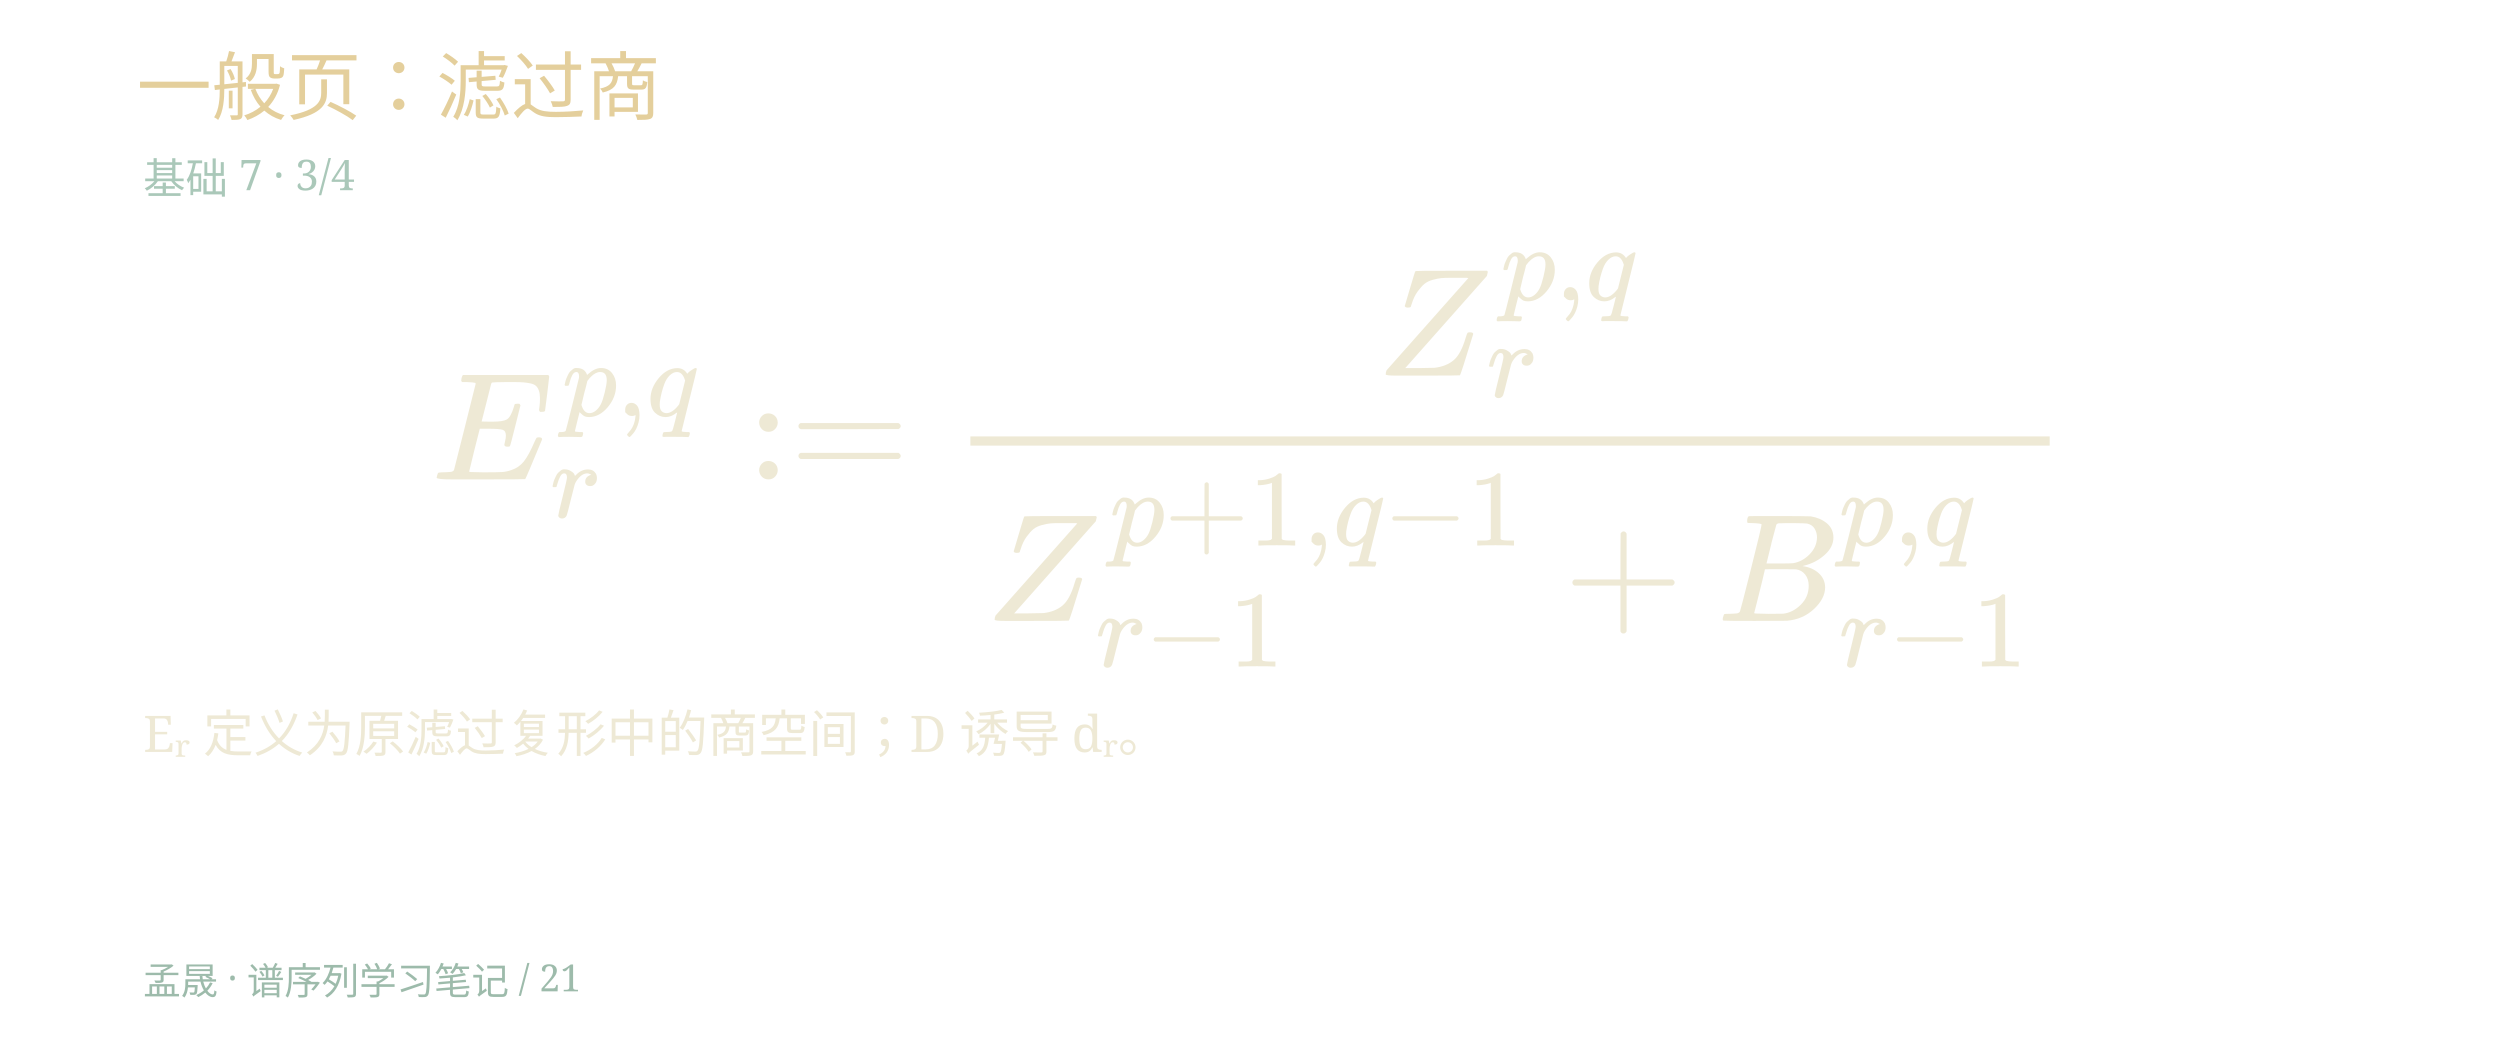
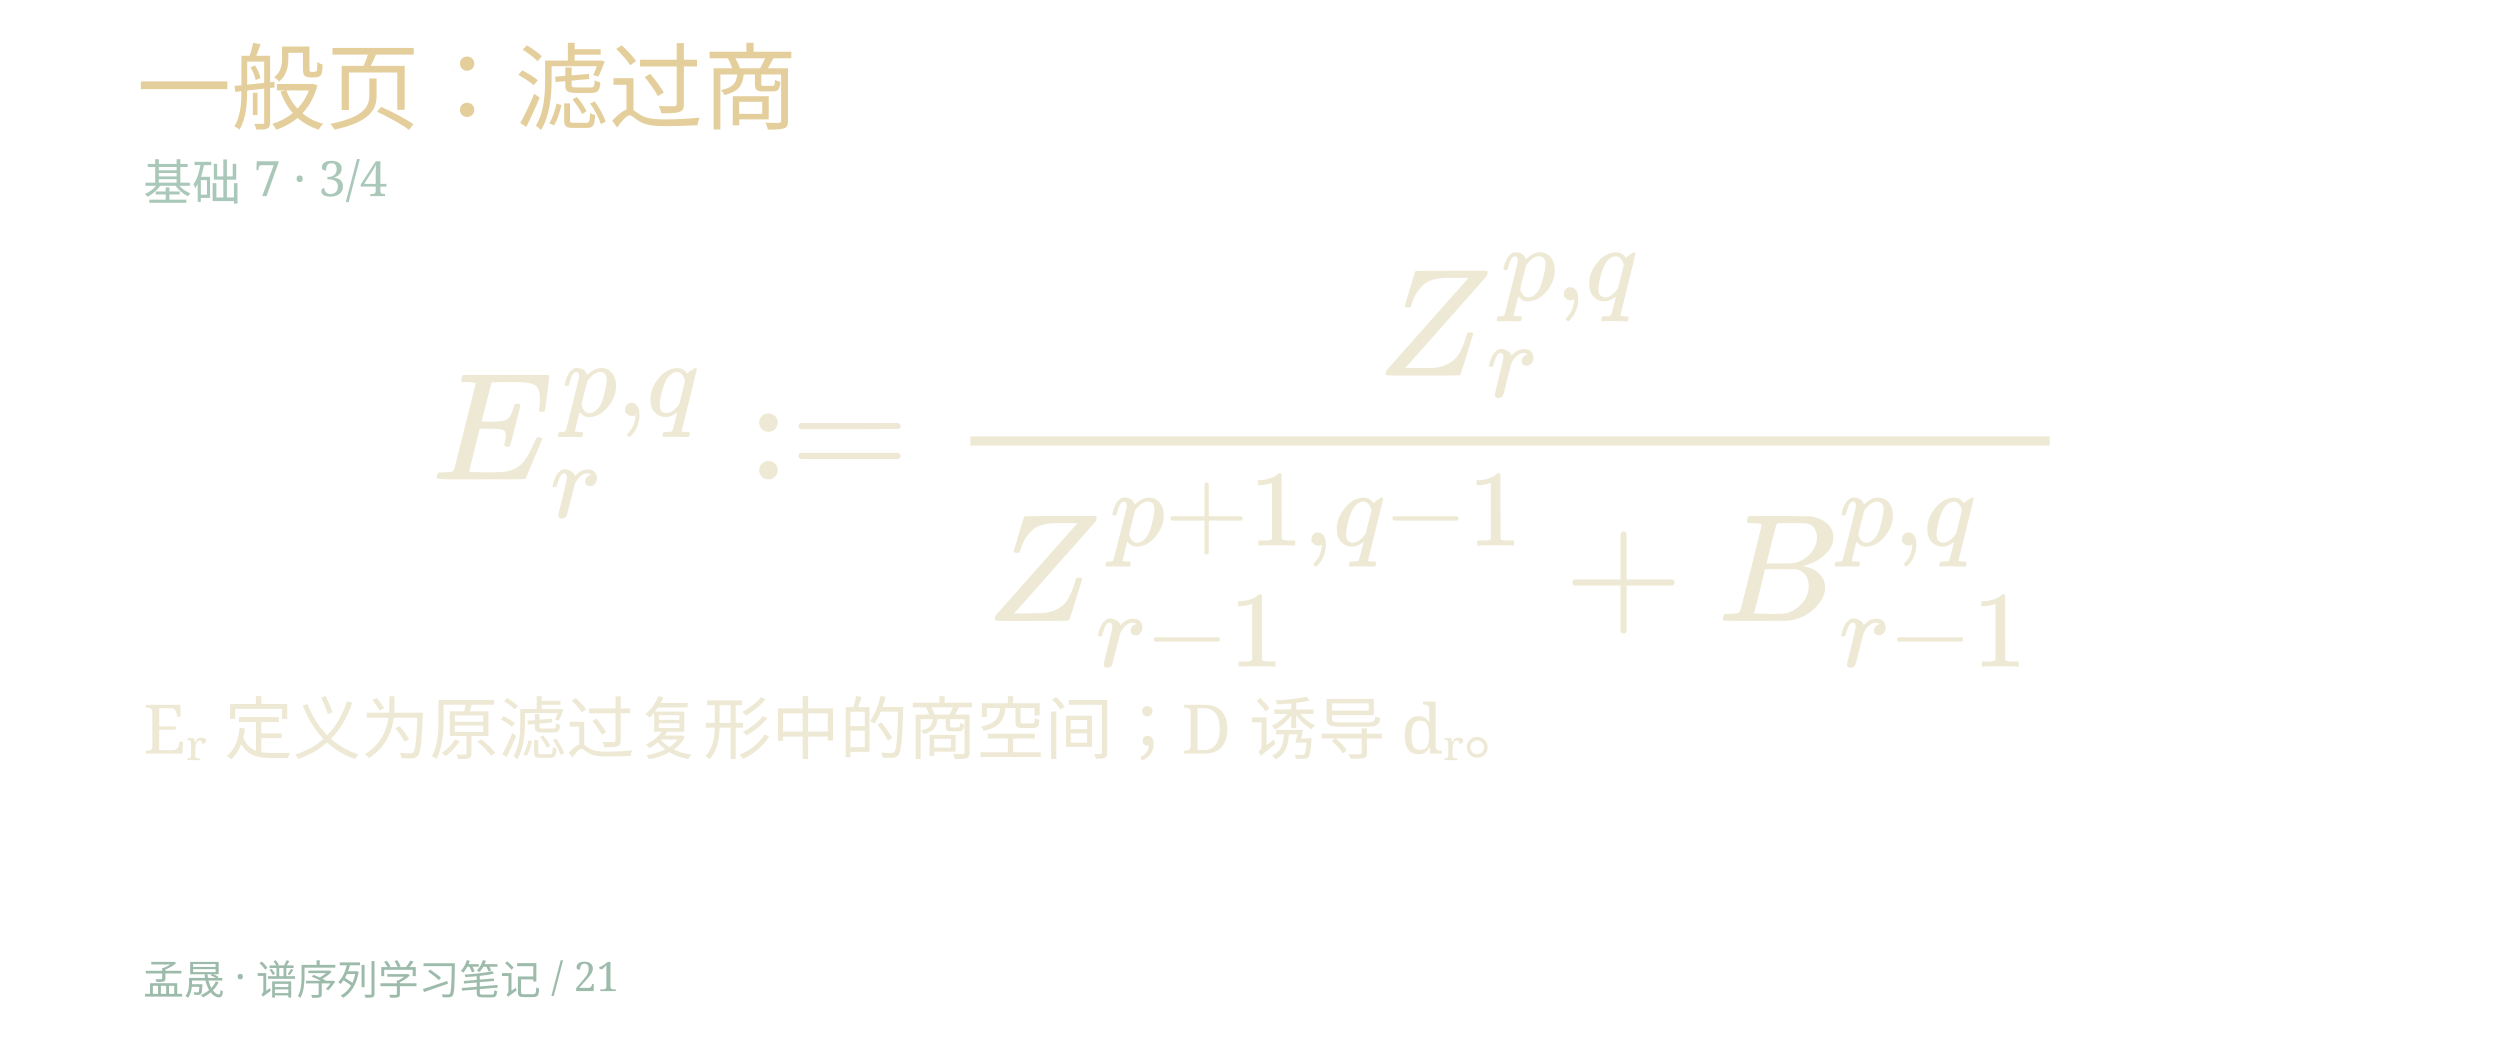
<svg xmlns="http://www.w3.org/2000/svg" width="1536" height="640" viewBox="0 0 1536 640">
  <g fill="#eee9d5" font-family="Kaiti SC, STKaiti, KaiTi, PingFang SC, serif">
-     <text x="84" y="70" font-size="46" fill="#e4cf9c">一般页：滤过商</text>
-     <text x="88" y="119" font-size="26" fill="#aac8b9">基础 7 · 3/4</text>
+     <text x="84" y="75" font-size="58" fill="#e4cf9c">一般页：滤过商</text>
+     <text x="88" y="123" font-size="30" fill="#aac8b9">基础 7 · 3/4</text>
    <svg x="265.352" y="155" width="1005.296" height="260" viewBox="0 -1479.3 10657.3 2756.3" overflow="visible">
      <g stroke="#eee9d5" fill="#eee9d5" stroke-width="0" transform="scale(1,-1)">
        <g data-mml-node="math">
          <g data-mml-node="msubsup">
            <g data-mml-node="mi">
              <path data-c="1D438" d="M492 213Q472 213 472 226Q472 230 477 250T482 285Q482 316 461 323T364 330H312Q311 328 277 192T243 52Q243 48 254 48T334 46Q428 46 458 48T518 61Q567 77 599 117T670 248Q680 270 683 272Q690 274 698 274Q718 274 718 261Q613 7 608 2Q605 0 322 0H133Q31 0 31 11Q31 13 34 25Q38 41 42 43T65 46Q92 46 125 49Q139 52 144 61Q146 66 215 342T285 622Q285 629 281 629Q273 632 228 634H197Q191 640 191 642T193 659Q197 676 203 680H757Q764 676 764 669Q764 664 751 557T737 447Q735 440 717 440H705Q698 445 698 453L701 476Q704 500 704 528Q704 558 697 578T678 609T643 625T596 632T532 634H485Q397 633 392 631Q388 629 386 622Q385 619 355 499T324 377Q347 376 372 376H398Q464 376 489 391T534 472Q538 488 540 490T557 493Q562 493 565 493T570 492T572 491T574 487T577 483L544 351Q511 218 508 216Q505 213 492 213Z" />
            </g>
            <g data-mml-node="TeXAtom" transform="translate(848.3,413) scale(0.707)" data-mjx-texclass="ORD">
              <g data-mml-node="mi">
                <path data-c="1D45D" d="M23 287Q24 290 25 295T30 317T40 348T55 381T75 411T101 433T134 442Q209 442 230 378L240 387Q302 442 358 442Q423 442 460 395T497 281Q497 173 421 82T249 -10Q227 -10 210 -4Q199 1 187 11T168 28L161 36Q160 35 139 -51T118 -138Q118 -144 126 -145T163 -148H188Q194 -155 194 -157T191 -175Q188 -187 185 -190T172 -194Q170 -194 161 -194T127 -193T65 -192Q-5 -192 -24 -194H-32Q-39 -187 -39 -183Q-37 -156 -26 -148H-6Q28 -147 33 -136Q36 -130 94 103T155 350Q156 355 156 364Q156 405 131 405Q109 405 94 377T71 316T59 280Q57 278 43 278H29Q23 284 23 287ZM178 102Q200 26 252 26Q282 26 310 49T356 107Q374 141 392 215T411 325V331Q411 405 350 405Q339 405 328 402T306 393T286 380T269 365T254 350T243 336T235 326L232 322Q232 321 229 308T218 264T204 212Q178 106 178 102Z" />
              </g>
              <g data-mml-node="mo" transform="translate(503,0)">
                <path data-c="2C" d="M78 35T78 60T94 103T137 121Q165 121 187 96T210 8Q210 -27 201 -60T180 -117T154 -158T130 -185T117 -194Q113 -194 104 -185T95 -172Q95 -168 106 -156T131 -126T157 -76T173 -3V9L172 8Q170 7 167 6T161 3T152 1T140 0Q113 0 96 17Z" />
              </g>
              <g data-mml-node="mi" transform="translate(781,0)">
                <path data-c="1D45E" d="M33 157Q33 258 109 349T280 441Q340 441 372 389Q373 390 377 395T388 406T404 418Q438 442 450 442Q454 442 457 439T460 434Q460 425 391 149Q320 -135 320 -139Q320 -147 365 -148H390Q396 -156 396 -157T393 -175Q389 -188 383 -194H370Q339 -192 262 -192Q234 -192 211 -192T174 -192T157 -193Q143 -193 143 -185Q143 -182 145 -170Q149 -154 152 -151T172 -148Q220 -148 230 -141Q238 -136 258 -53T279 32Q279 33 272 29Q224 -10 172 -10Q117 -10 75 30T33 157ZM352 326Q329 405 277 405Q242 405 210 374T160 293Q131 214 119 129Q119 126 119 118T118 106Q118 61 136 44T179 26Q233 26 290 98L298 109L352 326Z" />
              </g>
            </g>
            <g data-mml-node="TeXAtom" transform="translate(771,-247) scale(0.707)" data-mjx-texclass="ORD">
              <g data-mml-node="mi">
                <path data-c="1D45F" d="M21 287Q22 290 23 295T28 317T38 348T53 381T73 411T99 433T132 442Q161 442 183 430T214 408T225 388Q227 382 228 382T236 389Q284 441 347 441H350Q398 441 422 400Q430 381 430 363Q430 333 417 315T391 292T366 288Q346 288 334 299T322 328Q322 376 378 392Q356 405 342 405Q286 405 239 331Q229 315 224 298T190 165Q156 25 151 16Q138 -11 108 -11Q95 -11 87 -5T76 7T74 17Q74 30 114 189T154 366Q154 405 128 405Q107 405 92 377T68 316T57 280Q55 278 41 278H27Q21 284 21 287Z" />
              </g>
            </g>
          </g>
          <g data-mml-node="mo" transform="translate(2053.6,0)">
            <g data-mml-node="text">
              <path data-c="3A" d="M78 370Q78 394 95 412T138 430Q162 430 180 414T199 371Q199 346 182 328T139 310T96 327T78 370ZM78 60Q78 84 95 102T138 120Q162 120 180 104T199 61Q199 36 182 18T139 0T96 17T78 60Z" />
            </g>
            <g data-mml-node="text" transform="translate(278,0)">
              <path data-c="3D" d="M56 347Q56 360 70 367H707Q722 359 722 347Q722 336 708 328L390 327H72Q56 332 56 347ZM56 153Q56 168 72 173H708Q722 163 722 153Q722 140 707 133H70Q56 140 56 153Z" />
            </g>
          </g>
          <g data-mml-node="mfrac" transform="translate(3387.4,0)">
            <g data-mml-node="msubsup" transform="translate(2767.2,676)">
              <g data-mml-node="mi">
                <path data-c="1D44D" d="M58 8Q58 23 64 35Q64 36 329 334T596 635L586 637Q575 637 512 637H500H476Q442 637 420 635T365 624T311 598T266 548T228 469Q227 466 226 463T224 458T223 453T222 450L221 448Q218 443 202 443Q185 443 182 453L214 561Q228 606 241 651Q249 679 253 681Q256 683 487 683H718Q723 678 723 675Q723 673 717 649Q189 54 188 52L185 49H274Q369 50 377 51Q452 60 500 100T579 247Q587 272 590 277T603 282H607Q628 282 628 271Q547 5 541 2Q538 0 300 0H124Q58 0 58 8Z" />
              </g>
              <g data-mml-node="TeXAtom" transform="translate(808,490.8) scale(0.707)" data-mjx-texclass="ORD">
                <g data-mml-node="mi">
                  <path data-c="1D45D" d="M23 287Q24 290 25 295T30 317T40 348T55 381T75 411T101 433T134 442Q209 442 230 378L240 387Q302 442 358 442Q423 442 460 395T497 281Q497 173 421 82T249 -10Q227 -10 210 -4Q199 1 187 11T168 28L161 36Q160 35 139 -51T118 -138Q118 -144 126 -145T163 -148H188Q194 -155 194 -157T191 -175Q188 -187 185 -190T172 -194Q170 -194 161 -194T127 -193T65 -192Q-5 -192 -24 -194H-32Q-39 -187 -39 -183Q-37 -156 -26 -148H-6Q28 -147 33 -136Q36 -130 94 103T155 350Q156 355 156 364Q156 405 131 405Q109 405 94 377T71 316T59 280Q57 278 43 278H29Q23 284 23 287ZM178 102Q200 26 252 26Q282 26 310 49T356 107Q374 141 392 215T411 325V331Q411 405 350 405Q339 405 328 402T306 393T286 380T269 365T254 350T243 336T235 326L232 322Q232 321 229 308T218 264T204 212Q178 106 178 102Z" />
                </g>
                <g data-mml-node="mo" transform="translate(503,0)">
                  <path data-c="2C" d="M78 35T78 60T94 103T137 121Q165 121 187 96T210 8Q210 -27 201 -60T180 -117T154 -158T130 -185T117 -194Q113 -194 104 -185T95 -172Q95 -168 106 -156T131 -126T157 -76T173 -3V9L172 8Q170 7 167 6T161 3T152 1T140 0Q113 0 96 17Z" />
                </g>
                <g data-mml-node="mi" transform="translate(781,0)">
                  <path data-c="1D45E" d="M33 157Q33 258 109 349T280 441Q340 441 372 389Q373 390 377 395T388 406T404 418Q438 442 450 442Q454 442 457 439T460 434Q460 425 391 149Q320 -135 320 -139Q320 -147 365 -148H390Q396 -156 396 -157T393 -175Q389 -188 383 -194H370Q339 -192 262 -192Q234 -192 211 -192T174 -192T157 -193Q143 -193 143 -185Q143 -182 145 -170Q149 -154 152 -151T172 -148Q220 -148 230 -141Q238 -136 258 -53T279 32Q279 33 272 29Q224 -10 172 -10Q117 -10 75 30T33 157ZM352 326Q329 405 277 405Q242 405 210 374T160 293Q131 214 119 129Q119 126 119 118T118 106Q118 61 136 44T179 26Q233 26 290 98L298 109L352 326Z" />
                </g>
              </g>
              <g data-mml-node="TeXAtom" transform="translate(716,-138.9) scale(0.707)" data-mjx-texclass="ORD">
                <g data-mml-node="mi">
                  <path data-c="1D45F" d="M21 287Q22 290 23 295T28 317T38 348T53 381T73 411T99 433T132 442Q161 442 183 430T214 408T225 388Q227 382 228 382T236 389Q284 441 347 441H350Q398 441 422 400Q430 381 430 363Q430 333 417 315T391 292T366 288Q346 288 334 299T322 328Q322 376 378 392Q356 405 342 405Q286 405 239 331Q229 315 224 298T190 165Q156 25 151 16Q138 -11 108 -11Q95 -11 87 -5T76 7T74 17Q74 30 114 189T154 366Q154 405 128 405Q107 405 92 377T68 316T57 280Q55 278 41 278H27Q21 284 21 287Z" />
                </g>
              </g>
            </g>
            <g data-mml-node="mrow" transform="translate(220,-921.7)">
              <g data-mml-node="msubsup">
                <g data-mml-node="mi">
                  <path data-c="1D44D" d="M58 8Q58 23 64 35Q64 36 329 334T596 635L586 637Q575 637 512 637H500H476Q442 637 420 635T365 624T311 598T266 548T228 469Q227 466 226 463T224 458T223 453T222 450L221 448Q218 443 202 443Q185 443 182 453L214 561Q228 606 241 651Q249 679 253 681Q256 683 487 683H718Q723 678 723 675Q723 673 717 649Q189 54 188 52L185 49H274Q369 50 377 51Q452 60 500 100T579 247Q587 272 590 277T603 282H607Q628 282 628 271Q547 5 541 2Q538 0 300 0H124Q58 0 58 8Z" />
                </g>
                <g data-mml-node="TeXAtom" transform="translate(808,490.8) scale(0.707)" data-mjx-texclass="ORD">
                  <g data-mml-node="mi">
                    <path data-c="1D45D" d="M23 287Q24 290 25 295T30 317T40 348T55 381T75 411T101 433T134 442Q209 442 230 378L240 387Q302 442 358 442Q423 442 460 395T497 281Q497 173 421 82T249 -10Q227 -10 210 -4Q199 1 187 11T168 28L161 36Q160 35 139 -51T118 -138Q118 -144 126 -145T163 -148H188Q194 -155 194 -157T191 -175Q188 -187 185 -190T172 -194Q170 -194 161 -194T127 -193T65 -192Q-5 -192 -24 -194H-32Q-39 -187 -39 -183Q-37 -156 -26 -148H-6Q28 -147 33 -136Q36 -130 94 103T155 350Q156 355 156 364Q156 405 131 405Q109 405 94 377T71 316T59 280Q57 278 43 278H29Q23 284 23 287ZM178 102Q200 26 252 26Q282 26 310 49T356 107Q374 141 392 215T411 325V331Q411 405 350 405Q339 405 328 402T306 393T286 380T269 365T254 350T243 336T235 326L232 322Q232 321 229 308T218 264T204 212Q178 106 178 102Z" />
                  </g>
                  <g data-mml-node="mo" transform="translate(503,0)">
                    <path data-c="2B" d="M56 237T56 250T70 270H369V420L370 570Q380 583 389 583Q402 583 409 568V270H707Q722 262 722 250T707 230H409V-68Q401 -82 391 -82H389H387Q375 -82 369 -68V230H70Q56 237 56 250Z" />
                  </g>
                  <g data-mml-node="mn" transform="translate(1281,0)">
                    <path data-c="31" d="M213 578L200 573Q186 568 160 563T102 556H83V602H102Q149 604 189 617T245 641T273 663Q275 666 285 666Q294 666 302 660V361L303 61Q310 54 315 52T339 48T401 46H427V0H416Q395 3 257 3Q121 3 100 0H88V46H114Q136 46 152 46T177 47T193 50T201 52T207 57T213 61V578Z" />
                  </g>
                  <g data-mml-node="mo" transform="translate(1781,0)">
                    <path data-c="2C" d="M78 35T78 60T94 103T137 121Q165 121 187 96T210 8Q210 -27 201 -60T180 -117T154 -158T130 -185T117 -194Q113 -194 104 -185T95 -172Q95 -168 106 -156T131 -126T157 -76T173 -3V9L172 8Q170 7 167 6T161 3T152 1T140 0Q113 0 96 17Z" />
                  </g>
                  <g data-mml-node="mi" transform="translate(2059,0)">
                    <path data-c="1D45E" d="M33 157Q33 258 109 349T280 441Q340 441 372 389Q373 390 377 395T388 406T404 418Q438 442 450 442Q454 442 457 439T460 434Q460 425 391 149Q320 -135 320 -139Q320 -147 365 -148H390Q396 -156 396 -157T393 -175Q389 -188 383 -194H370Q339 -192 262 -192Q234 -192 211 -192T174 -192T157 -193Q143 -193 143 -185Q143 -182 145 -170Q149 -154 152 -151T172 -148Q220 -148 230 -141Q238 -136 258 -53T279 32Q279 33 272 29Q224 -10 172 -10Q117 -10 75 30T33 157ZM352 326Q329 405 277 405Q242 405 210 374T160 293Q131 214 119 129Q119 126 119 118T118 106Q118 61 136 44T179 26Q233 26 290 98L298 109L352 326Z" />
                  </g>
                  <g data-mml-node="mo" transform="translate(2519,0)">
                    <path data-c="2212" d="M84 237T84 250T98 270H679Q694 262 694 250T679 230H98Q84 237 84 250Z" />
                  </g>
                  <g data-mml-node="mn" transform="translate(3297,0)">
                    <path data-c="31" d="M213 578L200 573Q186 568 160 563T102 556H83V602H102Q149 604 189 617T245 641T273 663Q275 666 285 666Q294 666 302 660V361L303 61Q310 54 315 52T339 48T401 46H427V0H416Q395 3 257 3Q121 3 100 0H88V46H114Q136 46 152 46T177 47T193 50T201 52T207 57T213 61V578Z" />
                  </g>
                </g>
                <g data-mml-node="TeXAtom" transform="translate(716,-297.3) scale(0.707)" data-mjx-texclass="ORD">
                  <g data-mml-node="mi">
                    <path data-c="1D45F" d="M21 287Q22 290 23 295T28 317T38 348T53 381T73 411T99 433T132 442Q161 442 183 430T214 408T225 388Q227 382 228 382T236 389Q284 441 347 441H350Q398 441 422 400Q430 381 430 363Q430 333 417 315T391 292T366 288Q346 288 334 299T322 328Q322 376 378 392Q356 405 342 405Q286 405 239 331Q229 315 224 298T190 165Q156 25 151 16Q138 -11 108 -11Q95 -11 87 -5T76 7T74 17Q74 30 114 189T154 366Q154 405 128 405Q107 405 92 377T68 316T57 280Q55 278 41 278H27Q21 284 21 287Z" />
                  </g>
                  <g data-mml-node="mo" transform="translate(451,0)">
                    <path data-c="2212" d="M84 237T84 250T98 270H679Q694 262 694 250T679 230H98Q84 237 84 250Z" />
                  </g>
                  <g data-mml-node="mn" transform="translate(1229,0)">
                    <path data-c="31" d="M213 578L200 573Q186 568 160 563T102 556H83V602H102Q149 604 189 617T245 641T273 663Q275 666 285 666Q294 666 302 660V361L303 61Q310 54 315 52T339 48T401 46H427V0H416Q395 3 257 3Q121 3 100 0H88V46H114Q136 46 152 46T177 47T193 50T201 52T207 57T213 61V578Z" />
                  </g>
                </g>
              </g>
              <g data-mml-node="mo" transform="translate(3765.1,0)">
                <path data-c="2B" d="M56 237T56 250T70 270H369V420L370 570Q380 583 389 583Q402 583 409 568V270H707Q722 262 722 250T707 230H409V-68Q401 -82 391 -82H389H387Q375 -82 369 -68V230H70Q56 237 56 250Z" />
              </g>
              <g data-mml-node="msubsup" transform="translate(4765.3,0)">
                <g data-mml-node="mi">
                  <path data-c="1D435" d="M231 637Q204 637 199 638T194 649Q194 676 205 682Q206 683 335 683Q594 683 608 681Q671 671 713 636T756 544Q756 480 698 429T565 360L555 357Q619 348 660 311T702 219Q702 146 630 78T453 1Q446 0 242 0Q42 0 39 2Q35 5 35 10Q35 17 37 24Q42 43 47 45Q51 46 62 46H68Q95 46 128 49Q142 52 147 61Q150 65 219 339T288 628Q288 635 231 637ZM649 544Q649 574 634 600T585 634Q578 636 493 637Q473 637 451 637T416 636H403Q388 635 384 626Q382 622 352 506Q352 503 351 500L320 374H401Q482 374 494 376Q554 386 601 434T649 544ZM595 229Q595 273 572 302T512 336Q506 337 429 337Q311 337 310 336Q310 334 293 263T258 122L240 52Q240 48 252 48T333 46Q422 46 429 47Q491 54 543 105T595 229Z" />
                </g>
                <g data-mml-node="TeXAtom" transform="translate(792,490.8) scale(0.707)" data-mjx-texclass="ORD">
                  <g data-mml-node="mi">
                    <path data-c="1D45D" d="M23 287Q24 290 25 295T30 317T40 348T55 381T75 411T101 433T134 442Q209 442 230 378L240 387Q302 442 358 442Q423 442 460 395T497 281Q497 173 421 82T249 -10Q227 -10 210 -4Q199 1 187 11T168 28L161 36Q160 35 139 -51T118 -138Q118 -144 126 -145T163 -148H188Q194 -155 194 -157T191 -175Q188 -187 185 -190T172 -194Q170 -194 161 -194T127 -193T65 -192Q-5 -192 -24 -194H-32Q-39 -187 -39 -183Q-37 -156 -26 -148H-6Q28 -147 33 -136Q36 -130 94 103T155 350Q156 355 156 364Q156 405 131 405Q109 405 94 377T71 316T59 280Q57 278 43 278H29Q23 284 23 287ZM178 102Q200 26 252 26Q282 26 310 49T356 107Q374 141 392 215T411 325V331Q411 405 350 405Q339 405 328 402T306 393T286 380T269 365T254 350T243 336T235 326L232 322Q232 321 229 308T218 264T204 212Q178 106 178 102Z" />
                  </g>
                  <g data-mml-node="mo" transform="translate(503,0)">
                    <path data-c="2C" d="M78 35T78 60T94 103T137 121Q165 121 187 96T210 8Q210 -27 201 -60T180 -117T154 -158T130 -185T117 -194Q113 -194 104 -185T95 -172Q95 -168 106 -156T131 -126T157 -76T173 -3V9L172 8Q170 7 167 6T161 3T152 1T140 0Q113 0 96 17Z" />
                  </g>
                  <g data-mml-node="mi" transform="translate(781,0)">
                    <path data-c="1D45E" d="M33 157Q33 258 109 349T280 441Q340 441 372 389Q373 390 377 395T388 406T404 418Q438 442 450 442Q454 442 457 439T460 434Q460 425 391 149Q320 -135 320 -139Q320 -147 365 -148H390Q396 -156 396 -157T393 -175Q389 -188 383 -194H370Q339 -192 262 -192Q234 -192 211 -192T174 -192T157 -193Q143 -193 143 -185Q143 -182 145 -170Q149 -154 152 -151T172 -148Q220 -148 230 -141Q238 -136 258 -53T279 32Q279 33 272 29Q224 -10 172 -10Q117 -10 75 30T33 157ZM352 326Q329 405 277 405Q242 405 210 374T160 293Q131 214 119 129Q119 126 119 118T118 106Q118 61 136 44T179 26Q233 26 290 98L298 109L352 326Z" />
                  </g>
                </g>
                <g data-mml-node="TeXAtom" transform="translate(792,-297.3) scale(0.707)" data-mjx-texclass="ORD">
                  <g data-mml-node="mi">
                    <path data-c="1D45F" d="M21 287Q22 290 23 295T28 317T38 348T53 381T73 411T99 433T132 442Q161 442 183 430T214 408T225 388Q227 382 228 382T236 389Q284 441 347 441H350Q398 441 422 400Q430 381 430 363Q430 333 417 315T391 292T366 288Q346 288 334 299T322 328Q322 376 378 392Q356 405 342 405Q286 405 239 331Q229 315 224 298T190 165Q156 25 151 16Q138 -11 108 -11Q95 -11 87 -5T76 7T74 17Q74 30 114 189T154 366Q154 405 128 405Q107 405 92 377T68 316T57 280Q55 278 41 278H27Q21 284 21 287Z" />
                  </g>
                  <g data-mml-node="mo" transform="translate(451,0)">
                    <path data-c="2212" d="M84 237T84 250T98 270H679Q694 262 694 250T679 230H98Q84 237 84 250Z" />
                  </g>
                  <g data-mml-node="mn" transform="translate(1229,0)">
                    <path data-c="31" d="M213 578L200 573Q186 568 160 563T102 556H83V602H102Q149 604 189 617T245 641T273 663Q275 666 285 666Q294 666 302 660V361L303 61Q310 54 315 52T339 48T401 46H427V0H416Q395 3 257 3Q121 3 100 0H88V46H114Q136 46 152 46T177 47T193 50T201 52T207 57T213 61V578Z" />
                  </g>
                </g>
              </g>
            </g>
            <rect width="7029.9" height="60" x="120" y="220" />
          </g>
        </g>
      </g>
    </svg>
-     <text x="88" y="462" font-size="31">Eᵣ 定义为原滤过复形中的商空间；D 诱导 dᵣ。</text>
-     <text x="88" y="611" font-size="23" fill="#9dbbab">孟晟 · 谱序列学习笔记 / 21</text>
+     <text x="88" y="463" font-size="42">Eᵣ 定义为原滤过复形中的商空间；D 诱导 dᵣ。</text>
+     <text x="88" y="611" font-size="25" fill="#9dbbab">孟晟 · 谱序列学习笔记 / 21</text>
  </g>
</svg>
